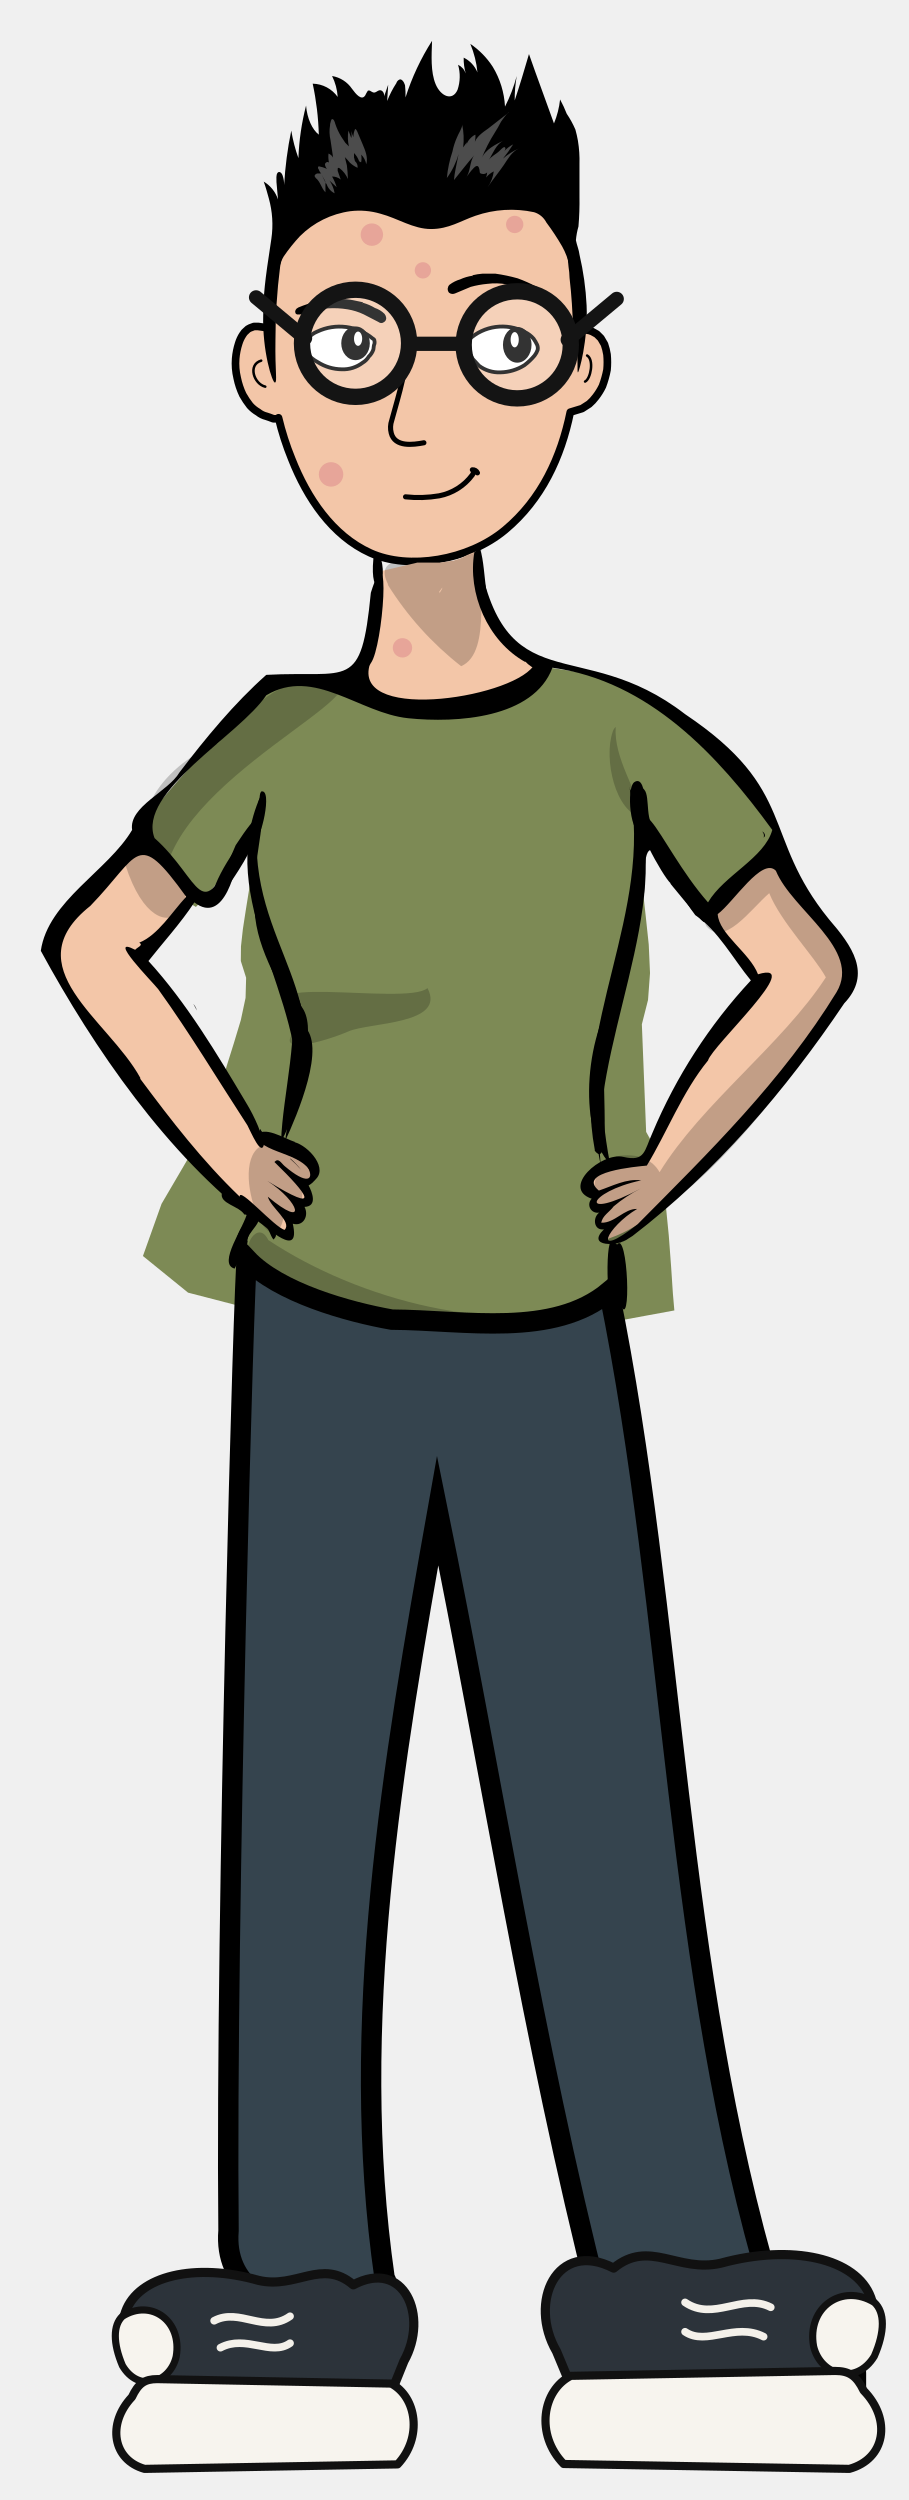
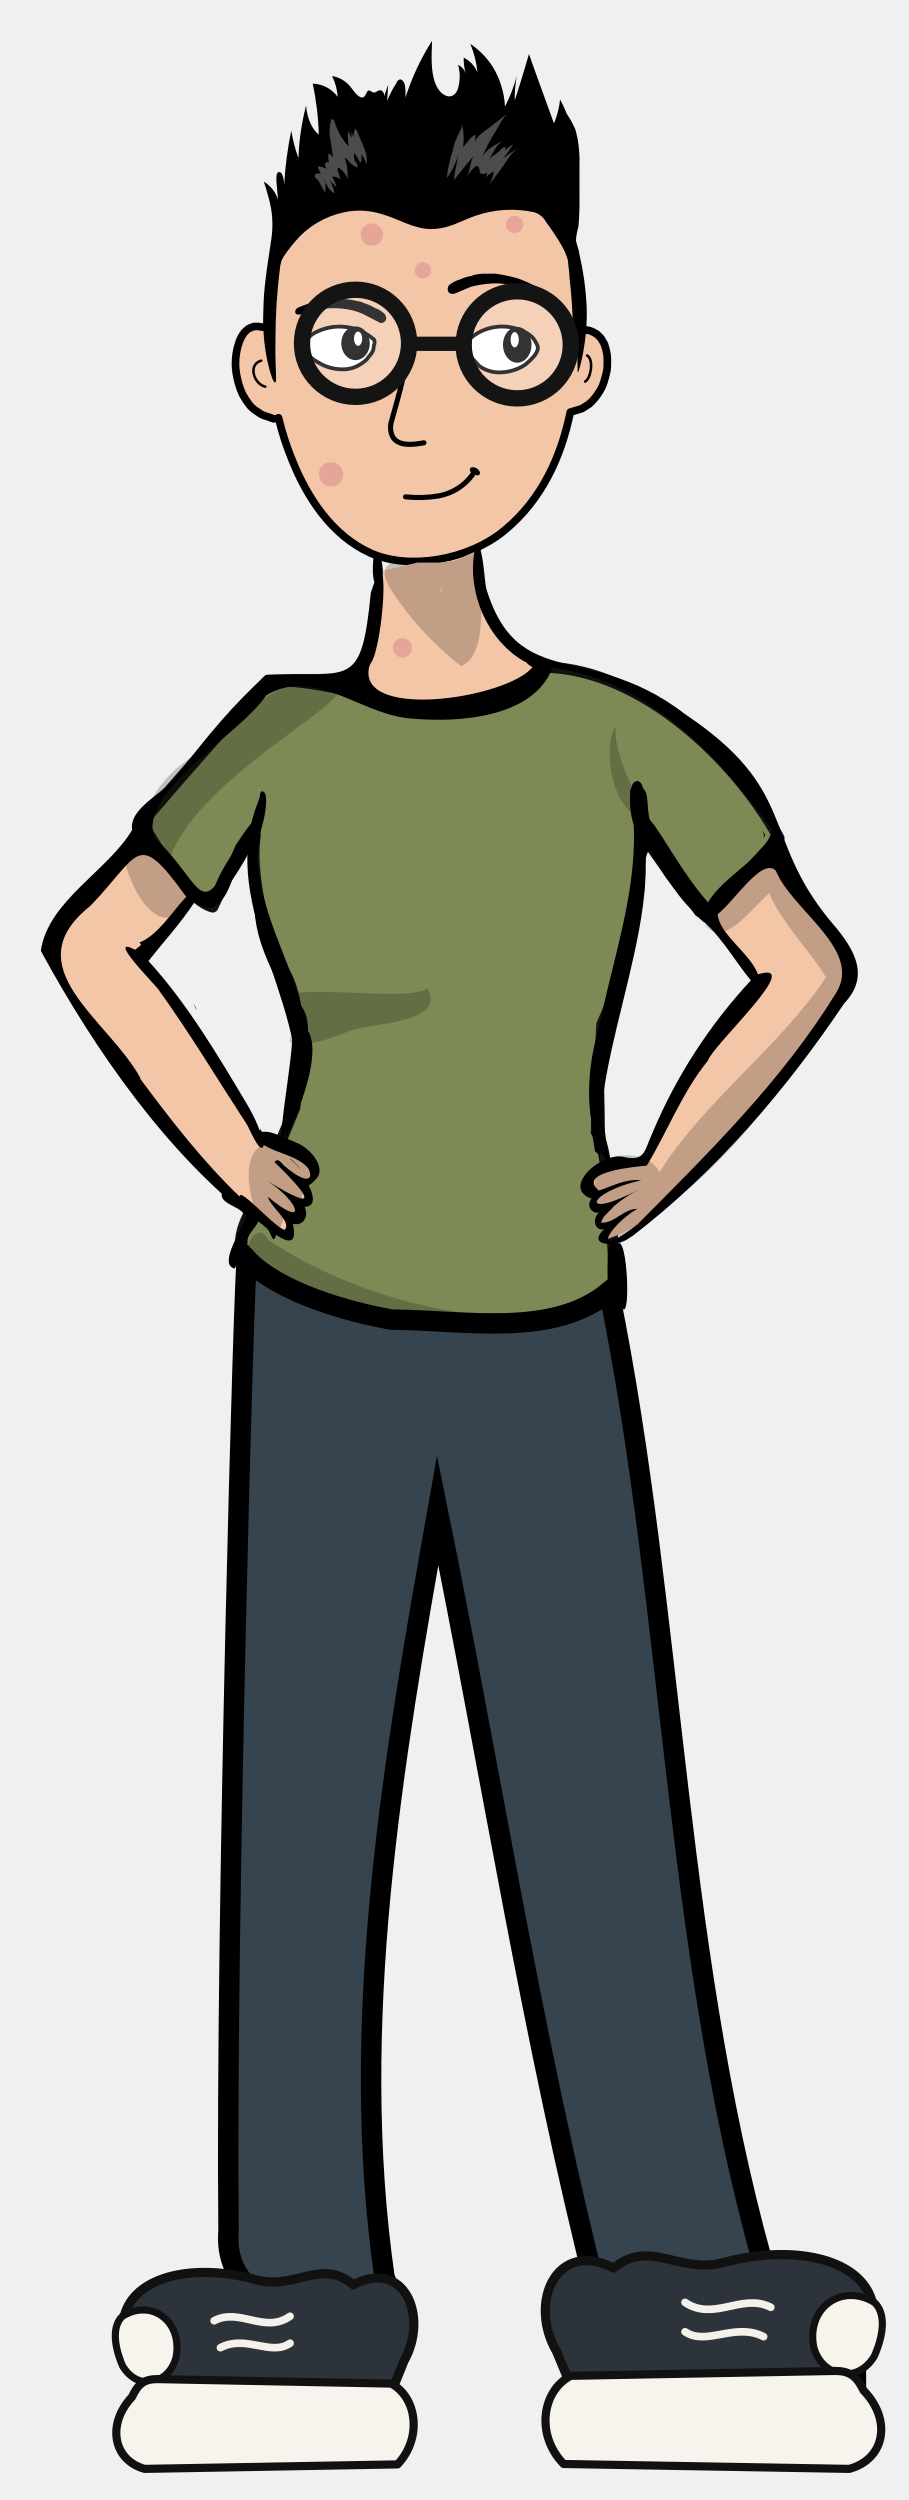
<svg xmlns="http://www.w3.org/2000/svg" width="178.1" height="490.1" viewBox="167.1 50 178.1 490.1">
  <svg width="500" height="600" preserveAspectRatio="xMidYMin slice" style="overflow:visible" viewBox="0 0 500 600">
    <svg width="500" height="600" style="overflow:visible">
      <svg width="500" height="600" preserveAspectRatio="xMidYMin slice" style="overflow:visible" viewBox="0 0 500 600">
        <svg viewBox="0 0 500 600">
          <path fill="#f3c6a8" stroke="#000" stroke-linecap="round" stroke-linejoin="round" stroke-width="1.5" d="M286.1 119.5a11.7 11.7 0 0 0-.5-2l-.7-1.2-.8-.8-.9-.5a3.5 3.5 0 0 0-1.1-.3h-1.9c-.1-3.5-.3-6.9-.7-10.3a16 16 0 0 0-.2-2.2c-.5-6.1-1.6-12.5-5.9-17.1s-11.7-4.9-17.7-5-13.5 0-19.8 2.4a22.2 22.2 0 0 0-9.5 6.5c-2.6 3.2-3.8 7.1-4.7 11a64 64 0 0 0-2 14.4l-.2-.2h-.4l-1.4-.2h-.8l-.8.3a1.8 1.8 0 0 0-.7.5 2.7 2.7 0 0 0-.7.8 6.7 6.7 0 0 0-.8 1.7 13.3 13.3 0 0 0-.6 3 12.2 12.2 0 0 0 .3 3.8 14.2 14.2 0 0 0 1.1 3.3 15.3 15.3 0 0 0 1.4 2.1 6.5 6.5 0 0 0 1.6 1.3 4 4 0 0 0 1.6.8l.6.2.8.3h.8l.2-.2a55 55 0 0 0 2.6 8.1c3 7.6 7.9 15 15.4 18.4s19.2 1.5 26.4-4.5 11-14.3 12.8-23.1l2.3-.7 1.4-.9a8.6 8.6 0 0 0 1.3-1.4 12 12 0 0 0 1.3-2.1 19 19 0 0 0 .9-3.2 16 16 0 0 0 0-3" />
          <path fill="none" stroke="#000" stroke-linecap="round" stroke-linejoin="round" stroke-width=".5" d="M218.3 120.7c-2.7.8-1.4 4.6.8 5.1m63.1-6.1c1.4.8.7 4.6-.4 5.1" />
          <path d="M282.1 109.9a56 56 0 0 0-1.4-10c-.1-.9-.5-1.8-.7-2.8a14 14 0 0 1 .5-2.7 57 57 0 0 0 .2-5.9v-6.3a24 24 0 0 0-.3-4.6 23 23 0 0 0-.5-2.2 18.7 18.7 0 0 0-1.7-3.1 24 24 0 0 0-1.3-2.8 17.1 17.1 0 0 1-1.2 4.7c-1.6-4.5-3.3-9-4.9-13.6-.9 3.1-1.8 6.1-2.8 9.1a26 26 0 0 1 .4-4.8 30 30 0 0 1-2.3 6 16.7 16.7 0 0 0-2.4-7.8 15.8 15.8 0 0 0-4.4-4.5 19.2 19.2 0 0 1 1.4 5.6 5.5 5.5 0 0 0-2.7-2.9 10.6 10.6 0 0 0 .4 3.1 2.9 2.9 0 0 0-1.5-1.7 8.2 8.2 0 0 1-.1 4.9c-1 2.3-3.3 1.3-4.3-1.1s-.8-5.6-.7-8.5a47.5 47.5 0 0 0-5.2 11.1 18.5 18.5 0 0 0-.1-2.4c-.2-.7-.7-1.3-1.1-1.1a1.1 1.1 0 0 0-.6.7 19.2 19.2 0 0 0-1.8 3.5c.1-1 .1-2.1.2-3.2l-.8 2.3c.1-.7-.4-1.3-.9-1.2s-.8.6-1.3.4-.6-.5-1-.3a7 7 0 0 0-.5.9c-.7 1.1-1.8-.2-2.6-1.3a5.9 5.9 0 0 0-3.9-2.5 10.8 10.8 0 0 1 1.1 4.1 6.2 6.2 0 0 0-4.9-2.6 54.7 54.7 0 0 1 1.2 10c-1.3-1-2.3-3.2-2.5-5.7a48.2 48.2 0 0 0-1.5 10.3 30.5 30.5 0 0 1-1.4-5.4 73 73 0 0 0-1.4 10.7 5.4 5.4 0 0 0-.3-1.9c-.2-.6-.7-.9-1-.5s-.2 1.2-.2 1.8l.3 3.4a6.4 6.4 0 0 0-2.8-3.5c.4 1.1.7 2.2 1 3.3a19.1 19.1 0 0 1 .5 7.9c-1.4 9.1-1.5 10.7-1.6 14.9-.2 7.2 1.8 13.4 2.3 13.3s0-2.1.1-8.3a113 113 0 0 1 .9-14.3 4.8 4.8 0 0 1 .7-2.1 33 33 0 0 1 3.2-4 17.3 17.3 0 0 1 9.9-4.9 14.7 14.7 0 0 1 5.9.5c3.4.9 6.4 3 9.9 3s5.8-1.6 8.7-2.6a21.4 21.4 0 0 1 11.5-.7 4 4 0 0 1 2.4 2 48 48 0 0 1 3.1 4.7c2.7 4.8 2.2 11.3 2.7 16.8s.2 7.9.4 7.9 2-6.2 1.7-13.1" />
          <path fill="#fff" d="m257.9 78.9.7-1v.5c0-.7 1.1-1.8 1.7-2a5.5 5.5 0 0 1-.2 1.8c.2-1.3 1.7-2.3 2.7-3l4.1-3.2c-.3 0-1.4 1.6-1.6 1.9a23 23 0 0 1-1.2 2.1 30.6 30.6 0 0 0-2.6 5.1c.7-1.8 2.8-2.8 4.4-3.6-1.6.8-2.1 2.5-3 3.9.4-.7 1.5-1.2 2.1-1.8s.9-.9 1.1-.7 0 .6-.2.8a5.9 5.9 0 0 1 1.8-1.4 28 28 0 0 1-2 2.8 12.7 12.7 0 0 1 3.1-2c-1.4.7-2.1 2-2.9 3.2s-2.2 2.9-3.2 4.4a6.9 6.9 0 0 0 1.2-3.1 4.4 4.4 0 0 0-1.5 1.2 4.4 4.4 0 0 0 .2-1 1 1 0 0 1-.9.3c-.7-.1-.5-.3-.6-.8s-.3-1.2-1.1-.4-1.1 1.4-1.7 2.1c1.1-1.1.8-3.4 1.8-4.6-1.4 1.6-2.7 3.3-4 4.9a15 15 0 0 1 .3-2.1l.6-3a14.7 14.7 0 0 1-2.3 4.7 23 23 0 0 1 1.1-5.2 13 13 0 0 1 .9-2.8c.2-.6 1.1-1.9 1-2.5a13.7 13.7 0 0 1 .2 4.5m-28 4.8c.1 0 .2.2.2.3h-.8c-.3.1-.6.3-.5.6l.2.3c.9.7 1.1 2 1.9 2.8v-2a4.7 4.7 0 0 0-.5-1 7.5 7.5 0 0 0-.7-1.2.8.8 0 0 0-.2-.4c-.1-.2-.1-.4.1-.5l.8.2.8.3a1.5 1.5 0 0 1-.4-.9c.1-.4.6-.6.8-.3a5.5 5.5 0 0 1-.1-1.8 1.8 1.8 0 0 1 .9.8l-.5-3.4a7.7 7.7 0 0 1-.2-1.5 6.6 6.6 0 0 1 .1-1.4 1.3 1.3 0 0 1 .1-.6 2.1 2.1 0 0 1 .2-.6c.4-.3.7.7.7.8a12.3 12.3 0 0 0 1.2 2.6l.8 1.2.4.4.3.3a8.1 8.1 0 0 1-.1-3.1c.2.4.3.8.5 1.3s.1-.8.1-1.2a4.2 4.2 0 0 0 .4 1.2 3 3 0 0 1 .2-1.3c0-.1.1-.3.2-.3s.2.3.3.4l1.1 2.6c.5 1.2 1.1 2.6.7 3.9a3.5 3.5 0 0 0-1-1.9 3.8 3.8 0 0 1 0 1.5.5.5 0 0 1-.4-.2 4.4 4.4 0 0 0-1-1.6v.9c.1.2.1.5.2.7a1.5 1.5 0 0 1 .5 1.3 5.6 5.6 0 0 1-1.5-1l-.6-.7-.4-.4c0 .1.1.2.1.4l.3 1.2a25 25 0 0 1 .2 2.7 5.1 5.1 0 0 0-1.6-2.1c-.2-.1-.4-.2-.4.1v.4l.6 1.7a2.7 2.7 0 0 0-1.7-.6 10.2 10.2 0 0 1 .9 2.1l-1.4-1.3a6.3 6.3 0 0 1 1 2.5 3.1 3.1 0 0 1-1.6-1.9h-.1" opacity=".3" />
        </svg>
      </svg>
    </svg>
    <svg width="500" height="600" style="overflow:visible">
      <svg width="500" height="600" preserveAspectRatio="xMidYMin slice" style="overflow:visible" viewBox="0 0 500 600">
        <svg viewBox="0 0 500 600">
          <path fill="none" stroke="#000" stroke-linecap="round" stroke-linejoin="round" d="M260.7 142.7a1 1 0 0 0-1-.6.8.8 0 0 0 .4.4 2.1 2.1 0 0 0-.4.6 10.6 10.6 0 0 1-6.5 4.1 24 24 0 0 1-6.6.2" />
          <path stroke="#000" stroke-miterlimit="10" stroke-width=".5" d="M238.2 109.6a9.4 9.4 0 0 1 2.3 1 4.6 4.6 0 0 1 1.8 1.1c.3.4.4.9 0 1.2s-.6.2-.9 0l-2.9-1.5a12 12 0 0 0-3.2-1 17 17 0 0 0-3.9-.2 20 20 0 0 0-5.5 1.2h-.5c-.3-.1-.2-.5 0-.7l.3-.2a23 23 0 0 1 3.7-1.2 16.8 16.8 0 0 1 4.4-.4 10 10 0 0 1 2.5.2l1.9.4m21.6-5.2a8.4 8.4 0 0 0-2.4.7 6.3 6.3 0 0 0-2 1 .9.9 0 0 0-.1 1.2.9.9 0 0 0 .9.1l3.1-1.3a19 19 0 0 1 3.3-.6 12.8 12.8 0 0 1 3.9.1 20.7 20.7 0 0 1 5.3 1.8h.4a.4.4 0 0 0 .1-.7l-.2-.2a28 28 0 0 0-3.6-1.6 33 33 0 0 0-4.3-.9h-2.5a12.5 12.5 0 0 0-1.9.3m-2.3 1.7h-.1" />
          <path fill="#fff" stroke="#000" stroke-linecap="round" stroke-linejoin="round" stroke-width=".75" d="M240.3 118.5a3.4 3.4 0 0 1-.9 1.4 3.4 3.4 0 0 1-1.2 1.2 6.3 6.3 0 0 1-4.1 1.3 8.9 8.9 0 0 1-4.7-1.4 6.8 6.8 0 0 1-2.1-1.7 3.3 3.3 0 0 1-.6-1 1.7 1.7 0 0 1 .1-1 3.6 3.6 0 0 1 .7-1 4.6 4.6 0 0 1 1.8-1.3 10.2 10.2 0 0 1 10.9 1.4c.2.1.3.2.3.4a1.3 1.3 0 0 1-.1.9c0 .3-.1.5-.1.8" />
          <ellipse cx="236.8" cy="117.3" rx="2.8" ry="3.3" />
          <ellipse cx="237.3" cy="116.4" fill="#fff" rx=".8" ry="1.4" />
          <path fill="#fff" stroke="#000" stroke-linecap="round" stroke-linejoin="round" stroke-width=".75" d="M259 118.8a6 6 0 0 0 .8 1.6l1.2 1.3a6.5 6.5 0 0 0 4.2 1.3 9.2 9.2 0 0 0 4.7-1.4 12 12 0 0 0 2-1.9 3.9 3.9 0 0 0 .6-1.1 1.7 1.7 0 0 0-.1-1 7.5 7.5 0 0 0-.7-1.2 5.2 5.2 0 0 0-1.7-1.3 9.6 9.6 0 0 0-11 1.5c-.1.1-.3.2-.3.4s.1.7.1 1a2.4 2.4 0 0 0 .2.8" />
          <ellipse cx="268.5" cy="117.6" rx="2.8" ry="3.5" />
          <ellipse cx="268" cy="116.6" fill="#fff" rx=".8" ry="1.5" />
          <path fill="none" stroke="#000" stroke-linecap="round" stroke-linejoin="round" d="M246.5 116.4a22.2 22.2 0 0 1-.5 8.1c-.6 2.7-1.4 5.3-2.1 7.9a4.3 4.3 0 0 0-.1 2.5c.7 2.8 4.3 2.3 6.4 1.9" />
        </svg>
      </svg>
    </svg>
    <svg width="500" height="600" style="overflow:visible">
      <svg width="500" height="600" preserveAspectRatio="xMidYMin slice" style="overflow:visible" viewBox="0 0 500 600">
        <svg viewBox="0 0 500 600">
          <defs>
            <mask id="a" width="44.95" height="22.26" x="292.31" y="503.34" maskUnits="userSpaceOnUse">
              <path fill="#fff" fill-rule="evenodd" d="M292.3 503.3h44.6v21.8h-44.6z" />
            </mask>
          </defs>
-           <path fill="#7d8a55" fill-rule="evenodd" d="m274.3 180.8 7.96 1.23 7.75 2.96 7.37 4.37 6.83 5.44 6.12 6.19 5.25 6.61 4.22 6.7-5.41 6.6-2.73 4.62-1.99 2.46-2.4.14-3.57-2.34-5.03-4.98-6.07-7.8.05 5.17.38 5.53.64 5.73.61 5.75.25 5.59-.39 5.26-1.21 4.77.84 21.1 1.65 2.96 1.25 4.86.9 6.04.64 6.47.46 6.17.34 5.14.29 3.36-12.88 2.37-19.88 1.22-22.96-.32-22.16-2.24-17.45-4.52-8.85-7.18 3.65-10.23 11.07-18.9.55-3.76 1.12-4.26 1.42-4.52 1.38-4.57.93-4.37.11-3.94-1.04-3.28.03-2.87.38-3.43.58-3.77.63-3.92.51-3.84.36-3.58.3-3.09-1.33 1.26-1.45 1.85-1.65 2.23-1.83 2.41-1.93 2.36-1.85 2.12-1.55 1.67-1.86-1.11-1.53-2.03-1.36-2.64-1.39-2.96-1.55-2.97-1.63-2.68-1.29-2.11 3.16-3.69 3.48-4.02 3.68-4.22 3.77-4.26 3.73-4.18 3.58-3.95 3.3-3.58 8.28.57 8.06 1.54 7.88 1.74 7.73 1.16 7.64-.17 7.57-2.28z" />
+           <path fill="#7d8a55" stroke="#111" stroke-linejoin="round" stroke-width="2.2" d="M274.3 180.8c18.7.6 37 18 45.5 33.5-17.5 17.6-11.5 20.3-27.2-1.3.2 11.5-2.6 27.4-7.5 37.8l-1.1 21.1c3.1 4.1 3.4 29.8 3.9 35-13.3 6.6-89.2 6.8-70.8-20.9l7.8-18.9c.3-8 2.5-22-3.6-28.7-2.7-5.9-5.2-18-4.2-24.5-3 2.1-6.8 10.7-8.3 13.9-5.1-1.3-11.4-12.5-13.9-16.5 6.9-8.1 17.4-20.1 24.7-27.9 19.6-.4 37.1 13.4 54.7-2.6" />
          <path fill="#f3c6a8" fill-rule="evenodd" d="M194.9 214c-29.2 30-18.5 20.2 1.9 53.4 6.8 7.8 17.1 21.8 27.4 24.7.1-2-.8-3.8 2-3.3-.3-2.2-.8-3.1 1.7-3.6-2.5-4.8 1.3-3 .6-7.7-1.9-2.1-7.9-4.1-10.6-4.7-4.7-9.2-16.5-26.5-23-34.6 12-14.9 12.2-9.2 0-24.2m110.7 14.6c.2 0 10.1 13.8 10.2 13.8-8.3 9-17.5 24.9-22.4 36.1l-4.6-.6c-1.9 1-7 2.3-6.4 5.3 1.7.6 1.1 2.7.9 3.9 2.9.1 1.2 1.5.7 3.1 3-.6 1.2 1.5 1.1 3 17.7-4.7 39.5-37.1 49.7-52.7-18.8-26.2-10.3-29.1-29.2-12.2m-43.7-60-1.5-10.2-1.7.7-1.2.6-1.5.5-2.7.4h-4.4l-7.3 1.7c.1 6.1-2.7 17.2-5.9 22.5 4.6 3.9 19.2 3.2 24.7 3.1l13.9-6c-4.3-2.3-10.2-8.9-12.4-13.3m-42.6 328.1c-5.2 13.2-3.3 15 2.1 27.2 12.7-2 16.4-13.4 16.7-24.7Zm76.8 10.1c15.7-1.4 20.9-8.1 32.9 6.6l-3.7 6.2c-8.5.6-21.7-1.3-29.2-5.7Z" />
          <path d="M261.6 157v.2a5.6 5.6 0 0 1-2.8 1.6l-1.2.6-1.5.5-2.7.4H252a19.7 19.7 0 0 1-4.2-.1h-.8a6 6 0 0 1-2-.3c-2.2.6-3.3 1.8-1.8 4.7h-.1a61.6 61.6 0 0 0 14.4 16c6.3-2.7 2.9-17.7 4.1-23.6m-8.3 9.3a.4.4 0 0 0-.1-.3l.6-.8c0 .4-.4.7-.5 1.1" opacity=".2" />
          <path fill-rule="evenodd" d="M229 182.7c-8 1.1-14 7-19.1 13-9.4 3.4-20.6 15.4-10.1 24.1 6-20.5 49.1-37 29.2-37.1m-7.3 91.6c-12.2-2.3-2 26.4 1 14.5 3.1 3.5 3.9-4 3.6-6 4.8-2.4-.6-8.8-4.6-8.5" opacity=".2" />
          <path fill-rule="evenodd" d="M285.5 305.3c-20.7 7-48.2-.5-65.8-12.2-2-4.1-5.3 1.3-3.6 3.7 2.4 5.6 6.9 9 12.1 12.1l-.4-.3c13.8 8.4 46.1 16 55.7 2.1 1.1-.7 1.7-2.7 3.4-1.4 1.7-.5.4-4.6-1.4-4m-91.8-93.5c-.8 2.1-2.9 3.2-2.6 5.8 6.3 23.1 19.9 8.5 6.8-1.7-2.4-.3-1.8-6-4.2-4.1m126 9.1c0-2-.7-3.8-2.4-2.8-3.8 2.1-7.3 10.9-11 9.3-1.5.5-1.4 3.1-.7 4.2 3.5 4.1 8.7-3.4 12.3-6.5 2.3 5.7 8.8 12.3 11.1 16.5-8.6 13.2-24.3 24.7-32.6 38.2-1.3-2.4-4.3-3.9-8.5-3.1-7.7 3.8-3.1 11.9-1.2 17.1 2.6 2.5 2.3-3.6 5-2.3a11.2 11.2 0 0 0 4.2-3.8c15.2-10.1 27.5-28.6 38.4-43.5 1.4-8.7-7.9-17.7-14.6-23.3m-68.8 22.8c-4.1 3.7-40.2-3.8-24.1 6.4-8.7 8 4.5 3.9 8.6 2.1s19.3-1.3 15.5-8.5m36.3-50.2c-1.8 5.2.5 15.9 5.9 16.8-1.1-5.4-5.7-11.6-5.3-17.8a2.1 2.1 0 0 0-.6 1" opacity=".2" />
          <path fill-rule="evenodd" d="M205.7 248.1a3.3 3.3 0 0 0-.7-1.3zm18.3 29.1a21 21 0 0 1 2.1 2.1 14.7 14.7 0 0 0-2.1-2.2m2.4 3" />
          <path d="M329.6 230.2c-13.3-16.4-6-25.3-28.2-40.2-20.7-16-35.5-1.6-40.7-32.1h-.2c-.6 8.6 2.8 19.1 11.5 22.1-3 6.6-35.3 11.8-32.5.6a3.3 3.3 0 0 1 .3-.6c2.4-3.2 4.1-26.9 0-13.8-1.9 19.5-4.2 15.2-20.5 16.1-6.3 5.6-11.9 12.4-17 19.1-2.2 3.8-10 6.7-9.3 11.3-4.7 8-16.5 13.9-17.9 23.7 10.5 19.3 24.8 40 42.3 53.3 0-.2 0-.3.1-.4 2 1.3 8.6 7.7 7 .6 2.1.6 3.2-1.6 2.3-3.3 2.6-.1 1.5-2.9.8-4.2 5.2-3-3.2-9.4-6.9-8.9.1-.2.1-.4.2-.5a3 3 0 0 1-2.8-1.7 4 4 0 0 1-.1.5v-.2l-.3-.8a34.5 34.5 0 0 0-2.4-4.7c-5.6-9.4-11.6-19.5-19.1-27.7 2.5-3.2 6.4-7.5 9-11.5 6 4.6 8.3-6.8 9-10.9 4.9-7 1.7 9.7 2.8 12.3.4 8.5 5.7 15.3 8.5 23 .9-9.8-8.4-17.5-8.1-27.7-1.3-5.5 5.1-22-4.1-7.9-6.9 16.8-6.7 6.8-15.9-1.4-3.5-9 16.7-20.2 21.9-28 9.4-5.6 18.2 3.5 27.8 4.5s24.6 0 28.3-9.9c18.9 2.6 32.4 17.1 43.1 31.8-1.5 5.5-9.5 8.9-12.6 14.2-10.1-11.4-15.5-30.4-12.4-1.7-.7-18.6 5-2 9.9 4.2 4.4 2.9 7.5 8.7 10.9 12.8a101.6 101.6 0 0 0-19.3 29.9c-1.6 3.5-1.4 5.7-5.7 4.7s-12.3 6.1-6.2 8.2a1.6 1.6 0 0 0 1.5 2.7c-1.4 1-1.1 3.6.9 3.3-3.6 3.5 2.8 3.4 4.8 1.8l.8-.5c16.3-12.5 30-28.5 41.5-45.6 5.5-5.8 1.5-11.3-3-16.5m-126-4.4c-2.8 3-5.5 7.5-9.2 9 .9.5-.4.9-.8 1.4-5.8-3 3.4 6.3 4.5 7.7 6.2 8.6 11.7 17.8 17.5 26.7.6 1.1 2.9 6.7 3.3 3.4 9.1.2 12.8 12.1 4 4.6-.7-.6-1.2-1.7-2-.8 6.6 6.4 9.5 10.4-1.4 3.7 6.4 4.1 8 9.7.1 3.1.6 2.2 4.8 4.9 3.3 6.5-1.9-.4-9-8.6-8.8-6.5-7.3-7-13.4-14.9-19.5-23.1v-.2c-6.3-11.5-24.9-21.7-9.8-33.7 9.8-10.1 9-15.4 18.8-1.8m127.5 18.7c-10.6 17.3-25.1 31.5-39 45.5-9.3 7.3-6 .5-.1-3-2.5-.1-4.4 2.8-7 2.7.1-1.3 1.7-2.2 2.4-3.2a27 27 0 0 1 5.3-3.5c-12.3 6.6-10.7.7.1-1.6-2.9-.4-5.6 1.1-8.3 2-4.5-3.7 7.4-4.7 9.4-4.9 3.9-6.4 7-14.5 12-20.6.8-2.9 19.3-19.8 9.8-16.9-1.6-4.2-7.7-7.9-7.9-11.8 3.1-2.3 8.7-11.3 11.4-8.5 3.2 7.8 16.9 15.4 11.9 23.8" />
          <path fill="#35444e" fill-rule="evenodd" stroke="#000" stroke-miterlimit="10" stroke-width="4" d="M318.3 499.4c-19-63.6-18.8-132.2-31.8-196.2-11 9.1-28.1 5.6-42.6 5.5-8.5-1.5-22.2-5.3-28.4-11.9-.5 1.1-4.2 129-3.6 190.5-1.8 21.6 36.1 18.2 30.6 9.3-7.2-50.1 1.6-101 10.4-150.5 10.5 51.5 18.6 104 31.5 154.7 1.3 3.3 3 8 7.2 8.3 7.7-.9 28.5 2.1 26.7-9.7Z" />
          <path fill-rule="evenodd" d="M316.6 213.1a1.1 1.1 0 0 1 .2 1.1c.5-.3.2-.9-.2-1.2ZM215.7 499.4c-17 42.5 27.1 44 22.6 2-5.5-2-2.7 17.9-8.2 22.1-9.3 14.8-17.9-4.3-15.2-14.3-1.1-2.6 5.5-11.4.8-9.8" />
          <path fill-rule="evenodd" d="M226 525.5h.5l-.5.2v-.3m-5.3-6.2 1.3 1.1c-1 .5-1.1-.3-1.3-1.1m10.3-.2h.1a17.2 17.2 0 0 1-2.6 4.6c.4-1.8.9-3.6 2.5-4.5m5-20.5c-3.5 4.5-1.8 12.4-6 17.1-8.7 8.4-12.8-7.5-10.1-14.2-.1-2.8-3-1.1-2.6 1-7.3-.7-1.6 17.9.2 21.8.9 9.7 12.4 6.3 15.3-.5s8-22.4 3.2-25.2" />
          <g mask="url(#a)">
            <path fill-rule="evenodd" d="M316.3 503.6c-3.5 4.1 5.2 3.8 7.4 5.2 31.1 15.5-26.4 19.4-30.2 3.6 3.9-11.3-6.8 1.7 3.9 7.5 26.1 15.7 64-4.8 18.9-16.3" />
          </g>
          <path fill-rule="evenodd" d="M303.4 517.3a39 39 0 0 0 4.9 1.2 8.3 8.3 0 0 1-4.9-1.2m-2.7-4.2h.1a.1.1 0 0 1-.1-.1m21.7-6.7c-1 3.4 9.7 8.7-.1 10.3h.1c-8.8-.2-21.2 1.1-23.2-8.5-6-3.6-6.9 6.4-3.8 9.8 14.7 13.6 61.3 3.8 27-11.6m-105-6.1c-3 3.1-2 8.8-2.5 12.9-3.9-1.7 1.1 16.7 3.8 14.1 2-.9 3.1-2.3 2.6-4.7.1 5 1.6 5 3.9.8-.8 1.4.9 3.1 2 1.7.1 6.1 8.8-7.6 4-7.2-1.5.8-2.4 2.4-3.7 3.6-.6-2.3-3-.7-4.1.5-.2-1.8-2.3-4.9-4-2.6a1.2 1.2 0 0 0-2 .1c-2.9-5.6 2.6-15 0-19.2m.9-295c-.4.5-.2 1.1-.4 1.7v-.2a8.3 8.3 0 0 0-.3 2.2c0 1.6-1.2 3.7-.4 5.2s3.6-9.9 1-8.9m73.3-1.9c-1.7 1-.9 10.9 1.7 10.1.6-1.4 1-11.8-1.7-10.1m-51.2-43.8c-.8 8.3 3 5.9 1.5 0-.6.3-1.2-1.3-1.5 0m33.7 20.6c-2.4-1.8-5.3-3.1-7.5-5.2-5-4.1-3.8-12.7-5.3-17.4a4.1 4.1 0 0 1-1.1.7c-1.4 8.1 2.6 17.5 10 21.6a.1.1 0 0 0-.1-.1h.1c1 1.2 5 3.5 3.9.4m14.8 63.3c-6.9 8.2-8.7 27.8-2.1 34.8-2.3-11.9-2.6-24.4 3-35.8zm-2 50c-1.2 1.9-.6 18.7 1.7 11.6-1.2-3.1 2-11.5-1.7-11.6" />
          <path fill-rule="evenodd" d="M290.5 204.3c4.8 24.7-11.4 46.7-6.8 71.1v.2c3.8 4.8.5-18.5 2.5-21.9 4.9-14.1 10.9-38.6 4.3-49.2m-66 41.5c-1.1 4 3.3 11.2 1.7 16.8.3-4.9 3.6-14.4-1.7-16.8m.8 29.4a.9.9 0 0 0 .9.4 2.3 2.3 0 0 0-1-.7v.3m-6.2 14.8c.9.7 1 1.9 1.7 2.8 1.5-1.3-.7-2.5-1.7-2.8m-4.1 7.1c-.1.6.5 1.1 1.2 1.1l-1.1-1.6a.7.7 0 0 0-.1.5" />
          <path fill-rule="evenodd" d="M225.2 249.5c.2 3.8 1.5 8.1 1.1 12.1-.3-3.1 2.4-11.6-1.1-12.1m-1.4 24.8-.4-.5a.7.7 0 0 0 .4.5m-8.6 19.7c-5.2 4.5-.7 4.9.4-.4-.2.1-.3.3-.4.4" />
          <path fill-rule="evenodd" d="M218.2 206c-9.2 20.7 9 39.3 7.1 60.1 7.7-24.1-12.1-32.6-7.1-60.1m6.5 69.1a1.2 1.2 0 0 0 1 .2l-1.5-.7z" />
          <path fill-rule="evenodd" d="M216.6 211.2c-2.8 4.8-7.9 10.9-8.2 16.1 1.6.2 12.9-17 8.2-16.1m.4 77.2a1.1 1.1 0 0 0-.6.7h-.1c-5.2 2-3.1 16.5-.6 4 0 .1 0 .2-.1.2-.2-1.7 3.9-4.3 1.4-5m6.9-45.6c2.1 9.7-1.4 21.8-1.7 31.1 4-7.1 7.6-23.7 1.7-31.1" />
          <path fill-rule="evenodd" d="M215.6 287.6c-.5 2.8-6 10.2-2.5 11.1 1-1.8 5.3-11.4 2.5-11.1" />
          <path fill-rule="evenodd" d="M210.6 283.9c-.5 2.1 3.4 2.5 4.4 4.2 3.5.1-3.4-4.6-4.4-4.2m6.6-11.1c2 3.8 10.6 3 11.4 8.7 3.2-2.2-1-6.9-3.8-7.6h.2c-2.2-.7-6.2-3.4-7.8-1.2" />
          <path fill-rule="evenodd" d="M226.6 251.1c.6 7.5-2.9 15.7-3.6 22.6 2.3-5 8.3-18.9 3.6-22.6m66.3-46.6c-.7 2.4.3 5.3 1 7.6-3.5-2.3 3.1 9.7 4.7 11.1h-.1l3.7 4.5c9.4 11.2-5.8-11.4-6.3-14.1-.2-.5-.4-1.1-.7-1.7v.2c-1.8-1.9-.4-7.4-2.4-7.6" />
          <path fill-rule="evenodd" d="M291.4 206.7c6.1 24.6-12 48-6.5 71.8-2.6-22.5 14.9-51.3 6.5-71.8m-3.4 87.4c.1.8.1 1.5.2 2.2-2.4-.9-.5 15 .4 9.1 2.4 6.7 1.6-14.8-.6-11.3" />
        </svg>
      </svg>
    </svg>
  </svg>
  <g fill="none" stroke="#141414" stroke-linecap="round" stroke-linejoin="round">
    <circle cx="236.8" cy="117.3" r="10.5" fill="#fff" fill-opacity=".2" stroke-width="3.2" />
    <circle cx="268.5" cy="117.6" r="10.5" fill="#fff" fill-opacity=".2" stroke-width="3.2" />
-     <path stroke-width="2.8" d="M247.3 117.4H258m-31.1-1.1-9.6-8m61.1 8.3 9.6-8" />
+     <path stroke-width="2.8" d="M247.3 117.4H258" />
  </g>
  <g fill="#e09490" opacity=".65">
    <circle cx="240" cy="96" r="2.2" />
    <circle cx="268" cy="94" r="1.7" />
    <circle cx="250" cy="103" r="1.6" />
    <circle cx="232" cy="143" r="2.4" />
    <circle cx="246" cy="177" r="1.9" />
  </g>
  <g stroke="#111" stroke-linejoin="round">
    <path fill="#2c333a" stroke-width="1.8" d="M236.36 497.92c9.92-5.28 14.88 6.16 9.92 14.96l-2.48 6.16h-42.16c-7.44-1.76-12.4-8.8-9.92-15.84s13.64-9.68 26.04-6.16c7.44 1.76 12.4-4.4 18.6.88Z" />
    <path fill="#f7f4ee" stroke-width="1.4" d="M191.1 504.08c5.58-3.52 11.78.88 10.54 7.92-1.24 5.28-7.44 7.04-10.54 1.76-1.86-4.4-1.86-7.92 0-9.68Z" />
    <path fill="#f7f4ee" stroke-width="1.6" d="m197.92 516.4 45.88.88c4.96 2.64 6.2 10.56 1.24 15.84l-49.6.88c-6.2-1.76-7.44-8.8-2.48-14.08 1.24-2.64 2.48-3.52 4.96-3.52Z" />
    <path fill="none" stroke="#f4f1ea" stroke-linecap="round" stroke-width="1.5" d="M209.08 504.96c4.96-2.64 9.92 2.64 14.88-.88m-13.64 6.16c4.96-2.64 9.92 1.76 13.64-.88" />
  </g>
  <g stroke="#111" stroke-linejoin="round">
    <path fill="#2c333a" stroke-width="1.8" d="M287.4 494.64c-11.2-5.76-16.8 6.72-11.2 16.32l2.8 6.72h47.6c8.4-1.92 14-9.6 11.2-17.28s-15.4-10.56-29.4-6.72c-8.4 1.92-14-4.8-21 .96Z" />
    <path fill="#f7f4ee" stroke-width="1.4" d="M338.5 501.36c-6.3-3.84-13.3.96-11.9 8.64 1.4 5.76 8.4 7.68 11.9 1.92 2.1-4.8 2.1-8.64 0-10.56Z" />
    <path fill="#f7f4ee" stroke-width="1.6" d="m330.8 514.8-51.8.96c-5.6 2.88-7 11.52-1.4 17.28l56 .96c7-1.92 8.4-9.6 2.8-15.36-1.4-2.88-2.8-3.84-5.6-3.84Z" />
    <path fill="none" stroke="#f4f1ea" stroke-linecap="round" stroke-width="1.5" d="M318.2 502.32c-5.6-2.88-11.2 2.88-16.8-.96m15.4 6.72c-5.6-2.88-11.2 1.92-15.4-.96" />
  </g>
</svg>
